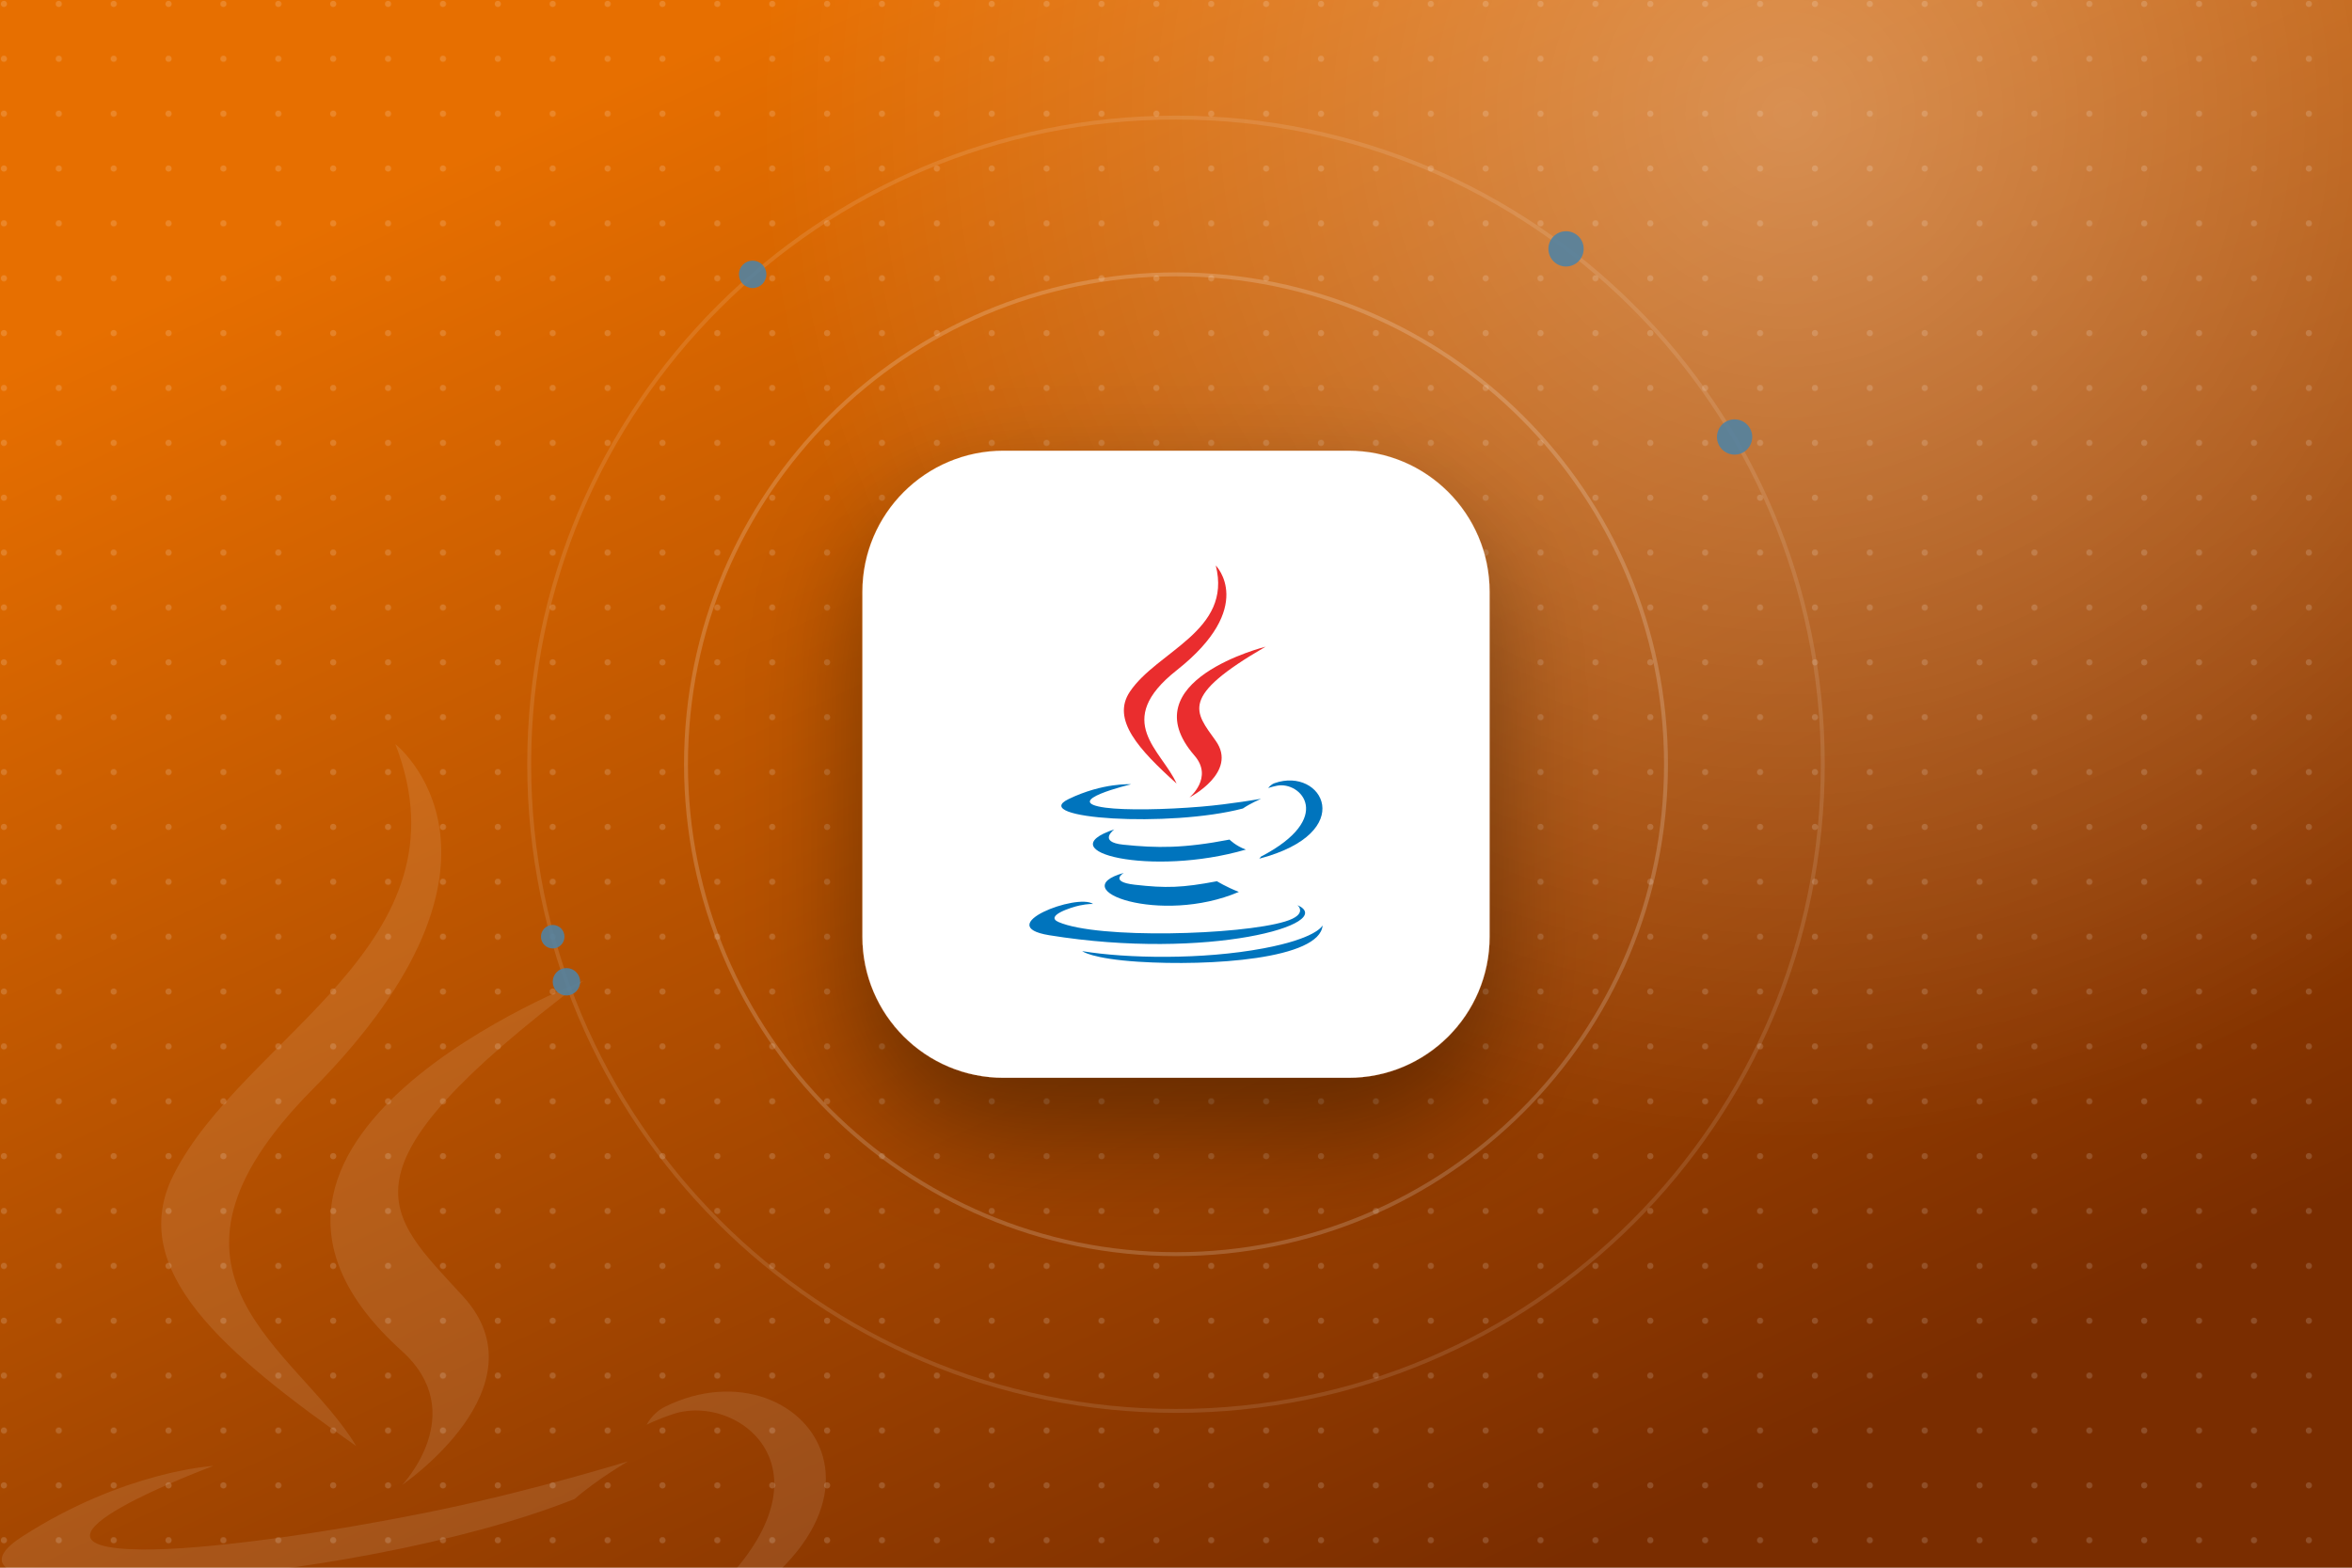
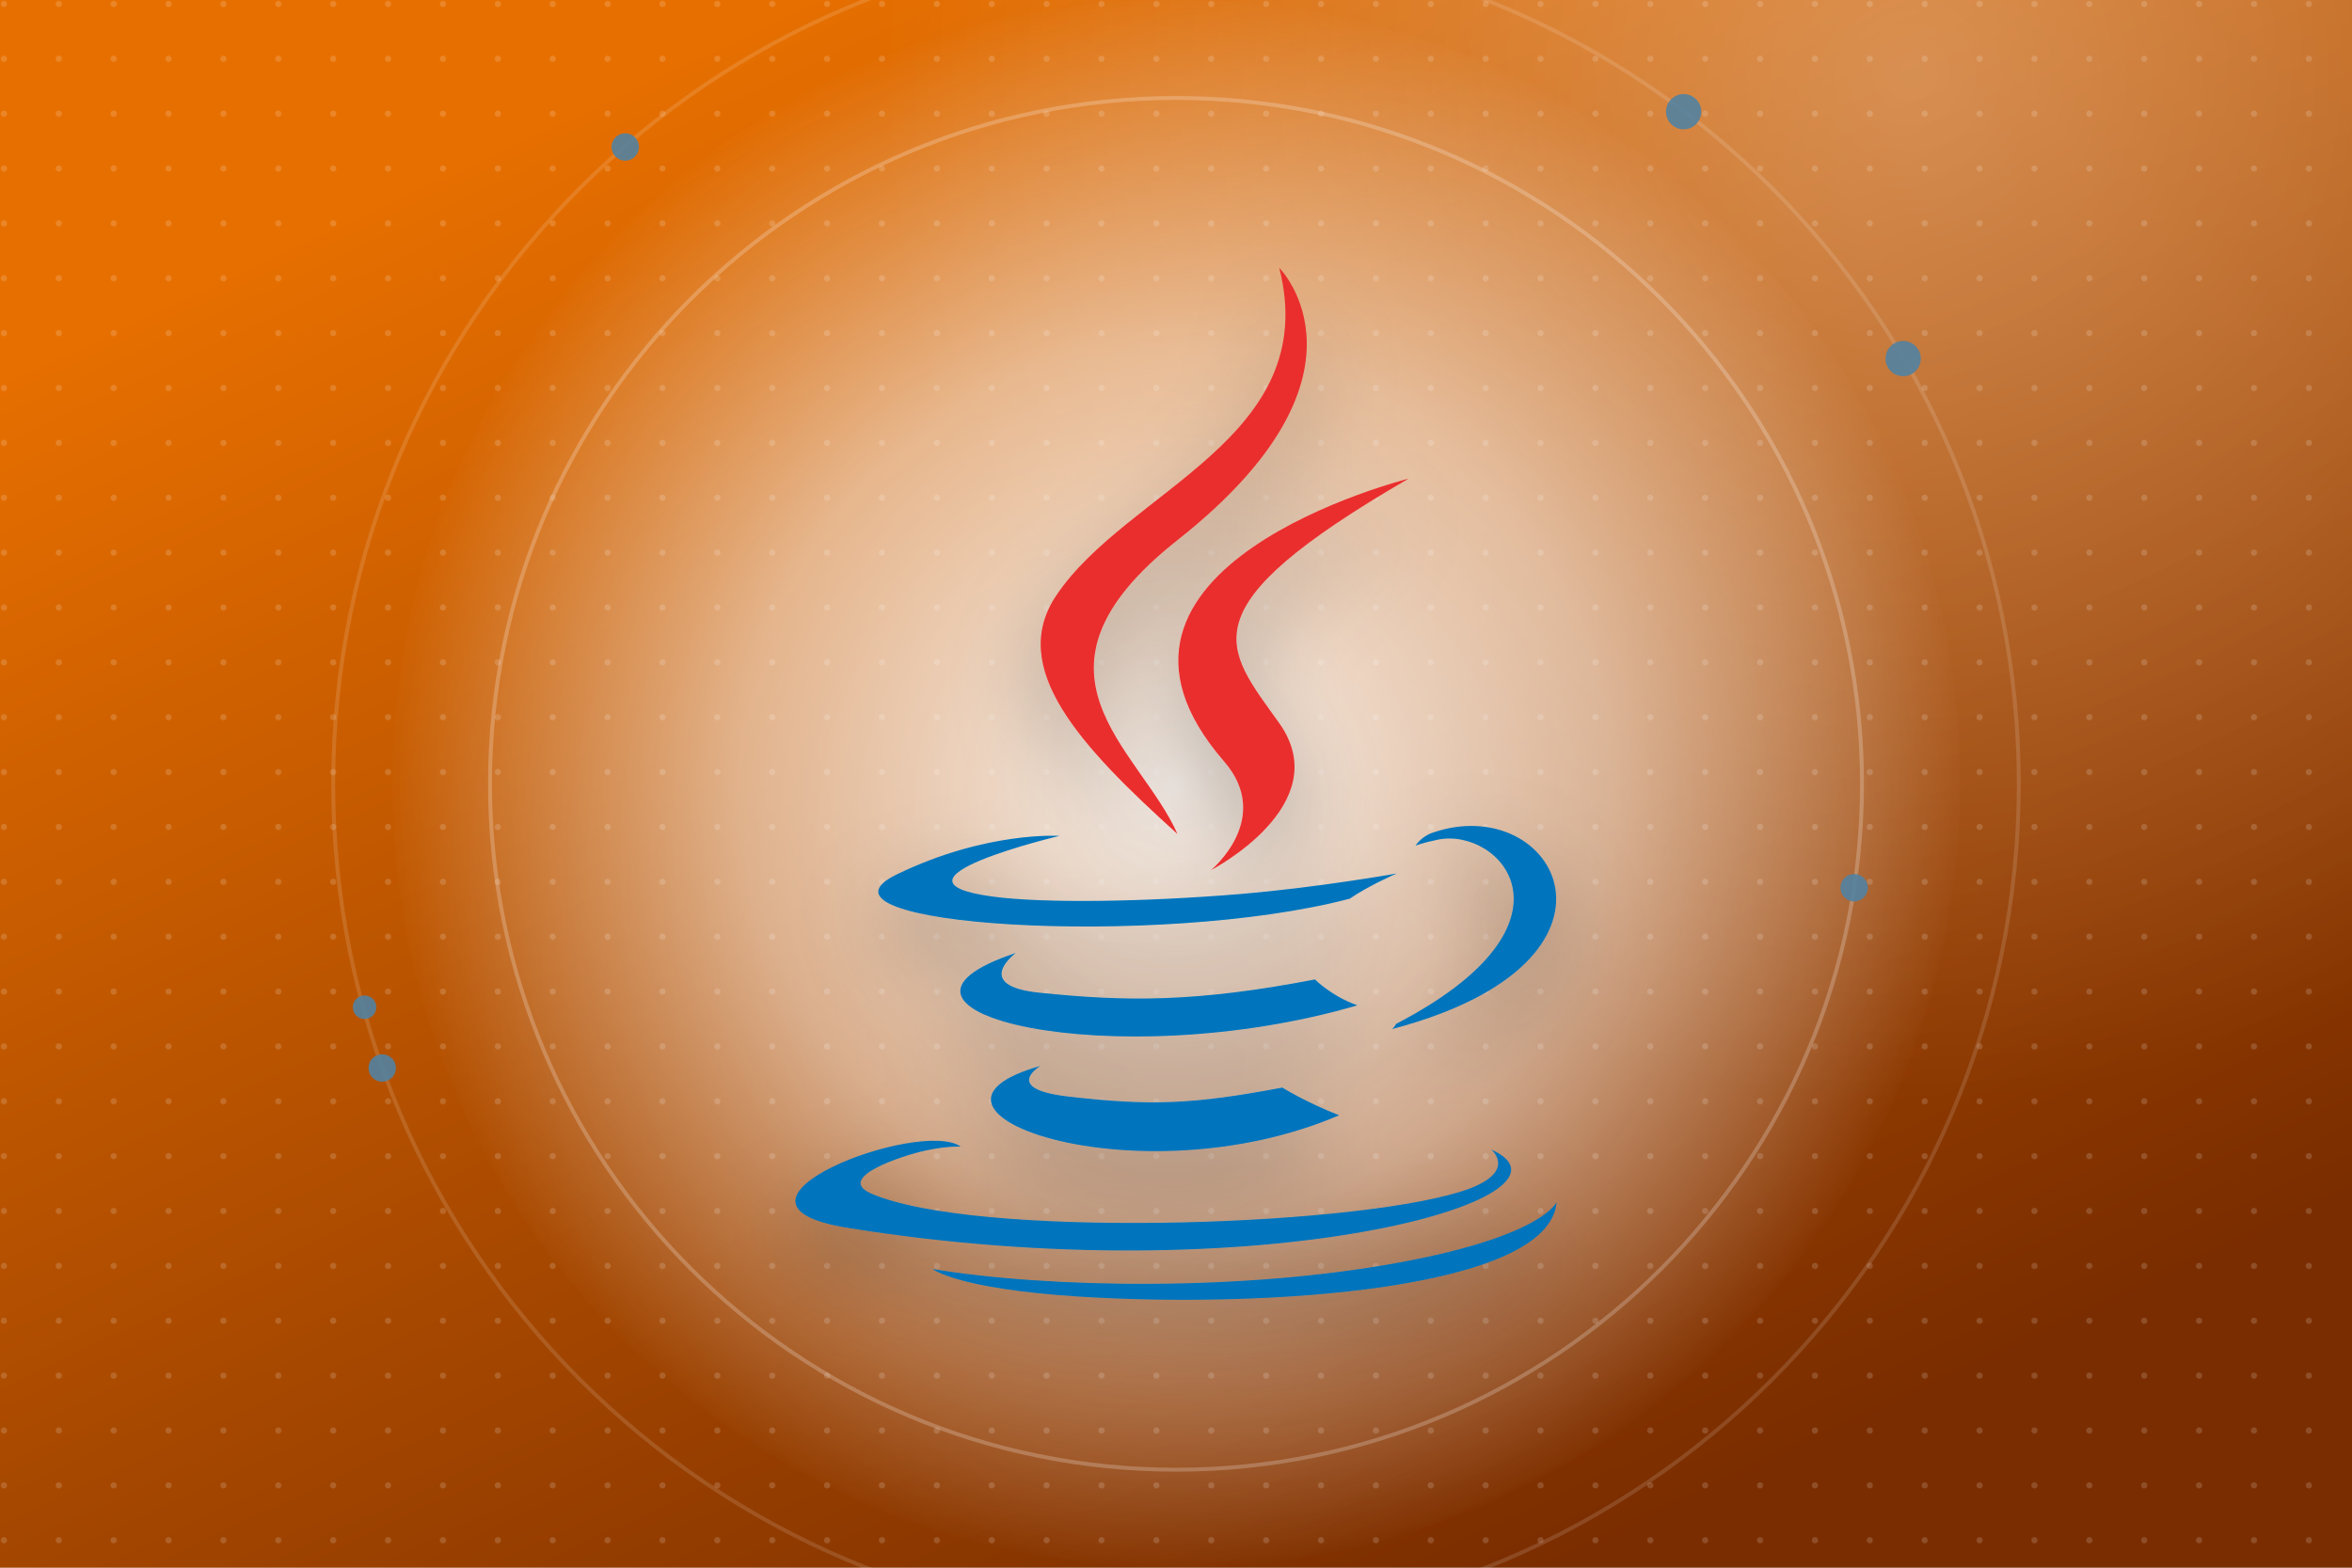
<svg xmlns="http://www.w3.org/2000/svg" viewBox="0 0 1200 800" width="1200" height="800">
  <defs>
    <linearGradient id="bg" gradientTransform="rotate(55 .5 .5)">
      <stop offset="0" stop-color="#E76F00" />
      <stop offset="1" stop-color="#7a2d00" />
    </linearGradient>
    <radialGradient id="glow">
      <stop offset="0" stop-color="#fff" stop-opacity=".32" />
      <stop offset="1" stop-color="#fff" stop-opacity="0" />
    </radialGradient>
    <pattern id="dots" width="28" height="28" patternUnits="userSpaceOnUse">
      <circle cx="2" cy="2" r="1.6" fill="#fff" fill-opacity=".16" />
    </pattern>
-     <filter id="mono">
-       <feFlood flood-color="#fff" />
-       <feComposite in2="SourceAlpha" operator="in" />
-     </filter>
+     <radialGradient id="spot">
+       <stop offset="0" stop-color="#fff" stop-opacity=".92" />
+       <stop offset=".55" stop-color="#fff" stop-opacity=".55" />
+       <stop offset="1" stop-color="#fff" stop-opacity="0" />
+     </radialGradient>
    <filter id="shadow" x="-40%" y="-40%" width="180%" height="180%">
-       <feDropShadow dx="0" dy="26" stdDeviation="30" flood-color="#000" flood-opacity=".38" />
+       <feDropShadow dx="0" dy="18" stdDeviation="22" flood-color="#000" flood-opacity=".28" />
    </filter>
  </defs>
  <rect width="1200" height="800" fill="url(#bg)" />
  <rect width="1200" height="800" fill="url(#dots)" />
-   <circle cx="911" cy="60" r="520" fill="url(#glow)" />
-   <g opacity=".1" filter="url(#mono)" transform="rotate(-7 177 707)">
-     <svg x="-153" y="377" width="660" height="660" viewBox="0 0 128 128">
+   <circle cx="974" cy="40" r="520" fill="url(#glow)" />
+   <circle cx="600" cy="400" r="400" fill="url(#spot)" />
+   <circle cx="600" cy="400" r="350" fill="none" stroke="#fff" stroke-opacity="0.22" stroke-width="2" />
+   <circle cx="600" cy="400" r="430" fill="none" stroke="#fff" stroke-opacity="0.13" stroke-width="2" />
+   <circle cx="186" cy="514" r="6" fill="#5382A1" fill-opacity=".9" />
+   <circle cx="319" cy="75" r="7" fill="#5382A1" fill-opacity=".9" />
+   <circle cx="195" cy="545" r="7" fill="#5382A1" fill-opacity=".9" />
+   <circle cx="971" cy="183" r="9" fill="#5382A1" fill-opacity=".9" />
+   <circle cx="859" cy="57" r="9" fill="#5382A1" fill-opacity=".9" />
+   <circle cx="946" cy="453" r="7" fill="#5382A1" fill-opacity=".9" />
+   <g filter="url(#shadow)">
+     <svg x="330" y="130" width="540" height="540" viewBox="0 0 128 128">
      <path fill="#0074BD" d="M47.617 98.12s-4.767 2.774 3.397 3.71c9.892 1.13 14.947.968 25.845-1.092 0 0 2.871 1.795 6.873 3.351-24.439 10.47-55.308-.607-36.115-5.969zm-2.988-13.665s-5.348 3.959 2.823 4.805c10.567 1.091 18.91 1.18 33.354-1.6 0 0 1.993 2.025 5.132 3.131-29.542 8.64-62.446.68-41.309-6.336z" />
      <path fill="#EA2D2E" d="M69.802 61.271c6.025 6.935-1.58 13.17-1.58 13.17s15.289-7.891 8.269-17.777c-6.559-9.215-11.587-13.792 15.635-29.58 0 .001-42.731 10.67-22.324 34.187z" />
      <path fill="#0074BD" d="M102.123 108.229s3.529 2.91-3.888 5.159c-14.102 4.272-58.706 5.56-71.094.171-4.451-1.938 3.899-4.625 6.526-5.192 2.739-.593 4.303-.485 4.303-.485-4.953-3.487-32.013 6.85-13.743 9.815 49.821 8.076 90.817-3.637 77.896-9.468zM49.912 70.294s-22.686 5.389-8.033 7.348c6.188.828 18.518.638 30.011-.326 9.39-.789 18.813-2.474 18.813-2.474s-3.308 1.419-5.704 3.053c-23.042 6.061-67.544 3.238-54.731-2.958 10.832-5.239 19.644-4.643 19.644-4.643zm40.697 22.747c23.421-12.167 12.591-23.86 5.032-22.285-1.848.385-2.677.72-2.677.72s.688-1.079 2-1.543c14.953-5.255 26.451 15.503-4.823 23.725 0-.002.359-.327.468-.617z" />
      <path fill="#EA2D2E" d="M76.491 1.587S89.459 14.563 64.188 34.51c-20.266 16.006-4.621 25.13-.007 35.559-11.831-10.673-20.509-20.07-14.688-28.815C58.041 28.42 81.722 22.195 76.491 1.587z" />
      <path fill="#0074BD" d="M52.214 126.021c22.476 1.437 57-.8 57.817-11.436 0 0-1.571 4.032-18.577 7.231-19.186 3.612-42.854 3.191-56.887.874 0 .001 2.875 2.381 17.647 3.331z" />
    </svg>
  </g>
-   <circle cx="600" cy="390" r="250" fill="none" stroke="#fff" stroke-opacity="0.18" stroke-width="2" />
-   <circle cx="600" cy="390" r="330" fill="none" stroke="#fff" stroke-opacity="0.11" stroke-width="2" />
-   <circle cx="282" cy="478" r="6" fill="#5382A1" fill-opacity=".9" />
-   <circle cx="384" cy="140" r="7" fill="#5382A1" fill-opacity=".9" />
-   <circle cx="289" cy="501" r="7" fill="#5382A1" fill-opacity=".9" />
-   <circle cx="885" cy="223" r="9" fill="#5382A1" fill-opacity=".9" />
-   <circle cx="799" cy="127" r="9" fill="#5382A1" fill-opacity=".9" />
-   <rect x="440" y="230" width="320" height="320" rx="72" fill="#fff" filter="url(#shadow)" />
-   <svg x="496" y="286" width="208" height="208" viewBox="0 0 128 128">
-     <path fill="#0074BD" d="M47.617 98.12s-4.767 2.774 3.397 3.71c9.892 1.13 14.947.968 25.845-1.092 0 0 2.871 1.795 6.873 3.351-24.439 10.47-55.308-.607-36.115-5.969zm-2.988-13.665s-5.348 3.959 2.823 4.805c10.567 1.091 18.91 1.18 33.354-1.6 0 0 1.993 2.025 5.132 3.131-29.542 8.64-62.446.68-41.309-6.336z" />
-     <path fill="#EA2D2E" d="M69.802 61.271c6.025 6.935-1.58 13.17-1.58 13.17s15.289-7.891 8.269-17.777c-6.559-9.215-11.587-13.792 15.635-29.58 0 .001-42.731 10.67-22.324 34.187z" />
-     <path fill="#0074BD" d="M102.123 108.229s3.529 2.91-3.888 5.159c-14.102 4.272-58.706 5.56-71.094.171-4.451-1.938 3.899-4.625 6.526-5.192 2.739-.593 4.303-.485 4.303-.485-4.953-3.487-32.013 6.85-13.743 9.815 49.821 8.076 90.817-3.637 77.896-9.468zM49.912 70.294s-22.686 5.389-8.033 7.348c6.188.828 18.518.638 30.011-.326 9.39-.789 18.813-2.474 18.813-2.474s-3.308 1.419-5.704 3.053c-23.042 6.061-67.544 3.238-54.731-2.958 10.832-5.239 19.644-4.643 19.644-4.643zm40.697 22.747c23.421-12.167 12.591-23.86 5.032-22.285-1.848.385-2.677.72-2.677.72s.688-1.079 2-1.543c14.953-5.255 26.451 15.503-4.823 23.725 0-.002.359-.327.468-.617z" />
-     <path fill="#EA2D2E" d="M76.491 1.587S89.459 14.563 64.188 34.51c-20.266 16.006-4.621 25.13-.007 35.559-11.831-10.673-20.509-20.07-14.688-28.815C58.041 28.42 81.722 22.195 76.491 1.587z" />
-     <path fill="#0074BD" d="M52.214 126.021c22.476 1.437 57-.8 57.817-11.436 0 0-1.571 4.032-18.577 7.231-19.186 3.612-42.854 3.191-56.887.874 0 .001 2.875 2.381 17.647 3.331z" />
-   </svg>
</svg>
